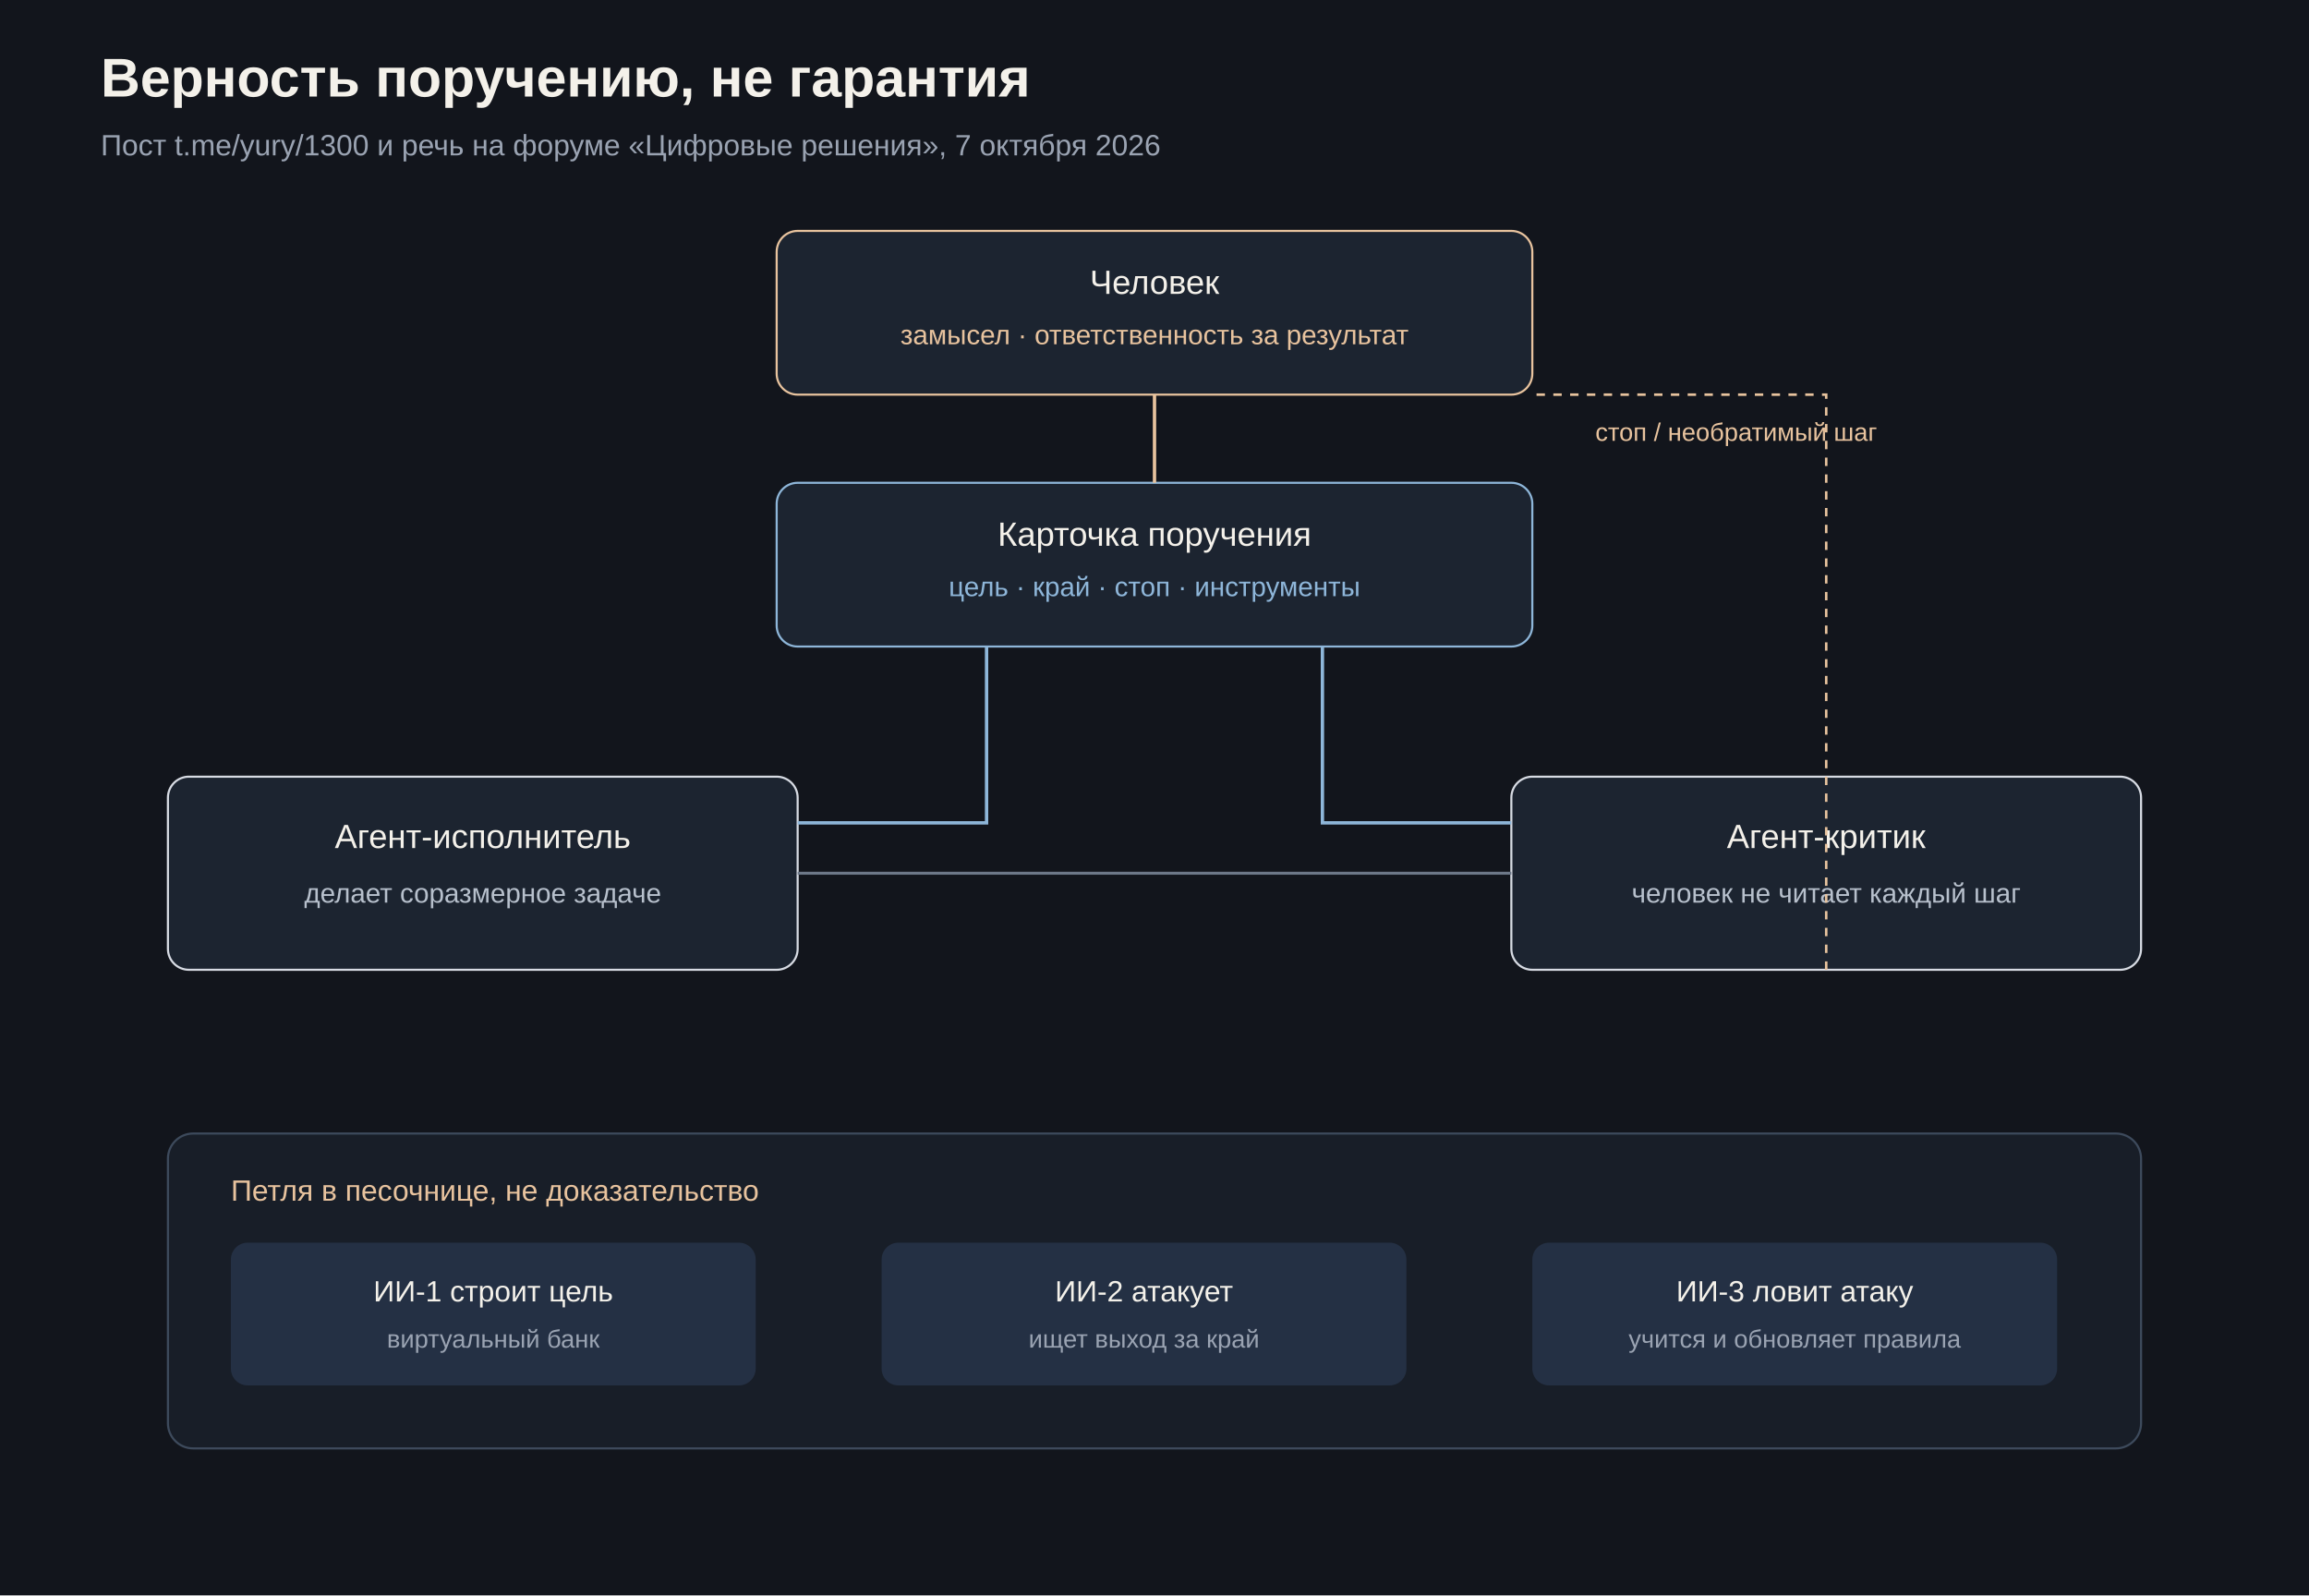
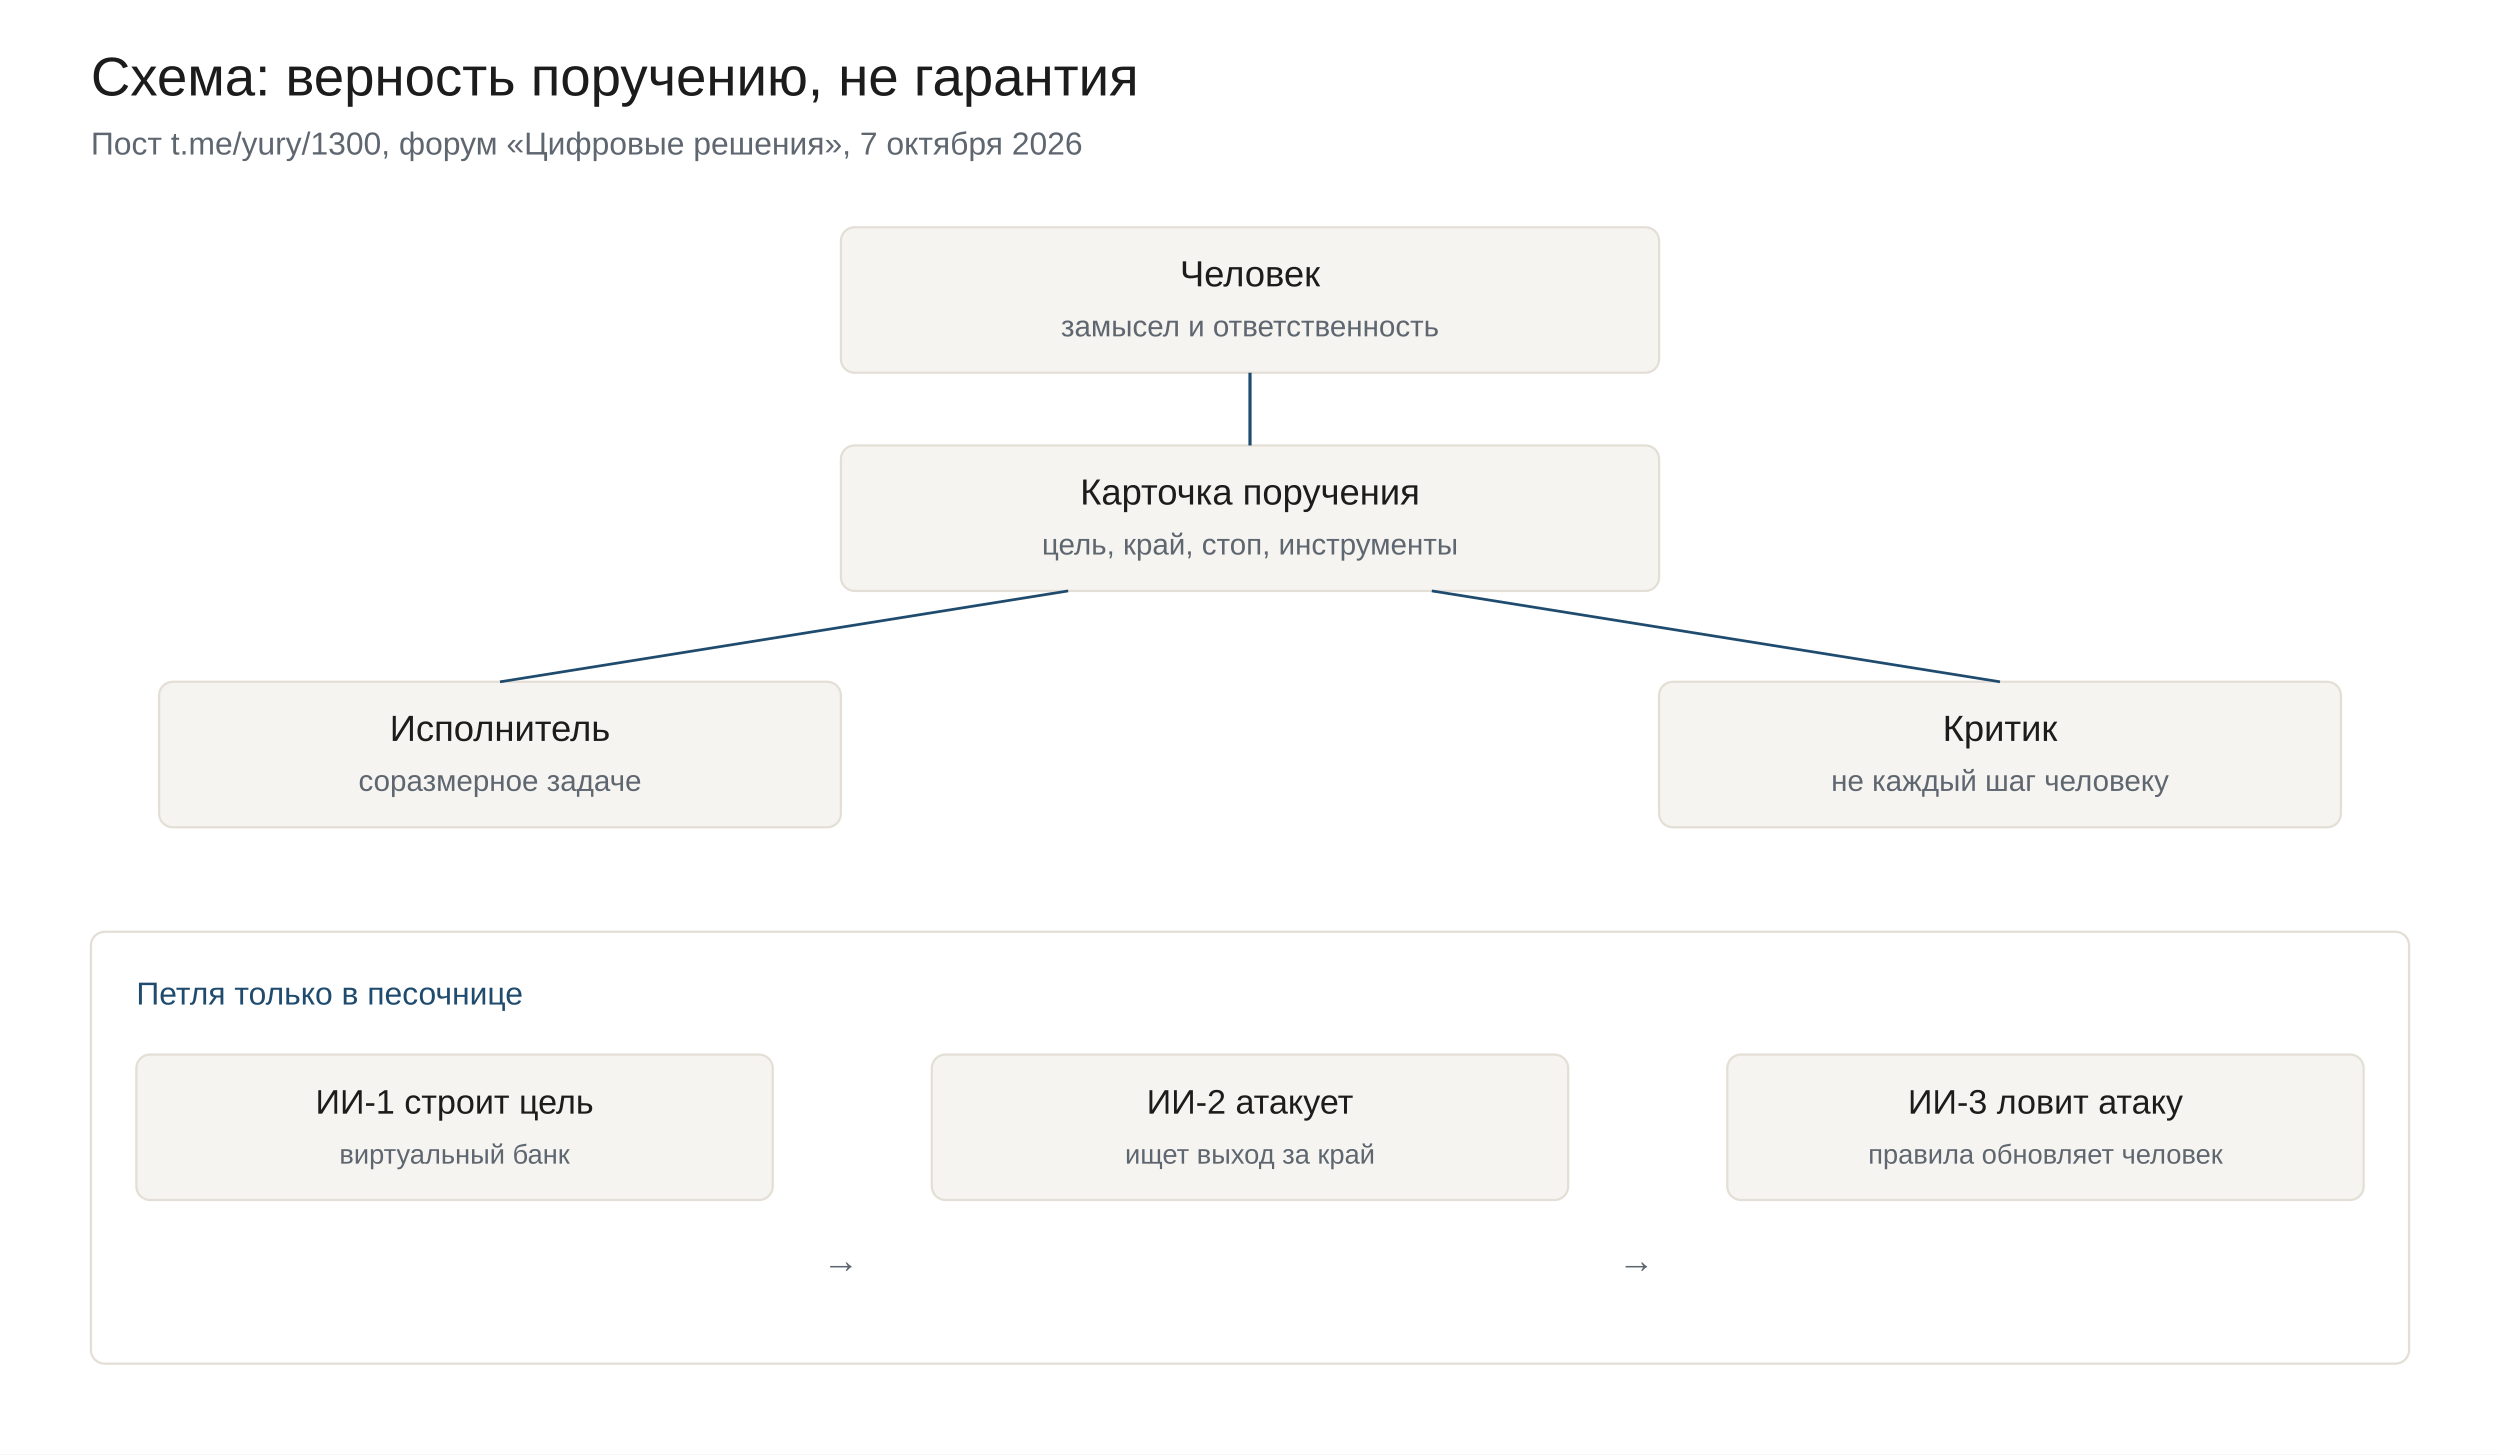
- <svg xmlns="http://www.w3.org/2000/svg" viewBox="0 0 1100 760" font-family="Segoe UI, Arial, sans-serif">
-   <rect width="1100" height="760" fill="#12151c" />
-   <text x="48" y="46" fill="#f4f1ea" font-size="26" font-weight="650">Верность поручению, не гарантия</text>
-   <text x="48" y="74" fill="#9aa3b2" font-size="14">Пост t.me/yury/1300 и речь на форуме «Цифровые решения», 7 октября 2026</text>
-   <rect x="370" y="110" width="360" height="78" rx="10" fill="#1c2430" stroke="#e8c39e" />
-   <text x="550" y="140" fill="#f4f1ea" font-size="16" text-anchor="middle">Человек</text>
-   <text x="550" y="164" fill="#e8c39e" font-size="13" text-anchor="middle">замысел · ответственность за результат</text>
-   <rect x="370" y="230" width="360" height="78" rx="10" fill="#1c2430" stroke="#8eb6d9" />
-   <text x="550" y="260" fill="#f4f1ea" font-size="16" text-anchor="middle">Карточка поручения</text>
-   <text x="550" y="284" fill="#8eb6d9" font-size="13" text-anchor="middle">цель · край · стоп · инструменты</text>
-   <rect x="80" y="370" width="300" height="92" rx="10" fill="#1c2430" stroke="#d7dbe3" />
-   <text x="230" y="404" fill="#f4f1ea" font-size="16" text-anchor="middle">Агент-исполнитель</text>
-   <text x="230" y="430" fill="#b7c0cc" font-size="13" text-anchor="middle">делает соразмерное задаче</text>
-   <rect x="720" y="370" width="300" height="92" rx="10" fill="#1c2430" stroke="#d7dbe3" />
-   <text x="870" y="404" fill="#f4f1ea" font-size="16" text-anchor="middle">Агент-критик</text>
-   <text x="870" y="430" fill="#b7c0cc" font-size="13" text-anchor="middle">человек не читает каждый шаг</text>
-   <rect x="80" y="540" width="940" height="150" rx="12" fill="#181e28" stroke="#3d4a5c" />
-   <text x="110" y="572" fill="#e8c39e" font-size="14">Петля в песочнице, не доказательство</text>
-   <rect x="110" y="592" width="250" height="68" rx="8" fill="#243044" />
-   <text x="235" y="620" fill="#f4f1ea" font-size="14" text-anchor="middle">ИИ-1 строит цель</text>
-   <text x="235" y="642" fill="#9aa3b2" font-size="12" text-anchor="middle">виртуальный банк</text>
-   <rect x="420" y="592" width="250" height="68" rx="8" fill="#243044" />
-   <text x="545" y="620" fill="#f4f1ea" font-size="14" text-anchor="middle">ИИ-2 атакует</text>
-   <text x="545" y="642" fill="#9aa3b2" font-size="12" text-anchor="middle">ищет выход за край</text>
-   <rect x="730" y="592" width="250" height="68" rx="8" fill="#243044" />
-   <text x="855" y="620" fill="#f4f1ea" font-size="14" text-anchor="middle">ИИ-3 ловит атаку</text>
-   <text x="855" y="642" fill="#9aa3b2" font-size="12" text-anchor="middle">учится и обновляет правила</text>
-   <path d="M550 188 V230" stroke="#e8c39e" fill="none" stroke-width="1.6" />
-   <path d="M470 308 V392 H380" stroke="#8eb6d9" fill="none" stroke-width="1.6" />
-   <path d="M630 308 V392 H720" stroke="#8eb6d9" fill="none" stroke-width="1.6" />
-   <path d="M380 416 H720" stroke="#6d7888" fill="none" stroke-width="1.4" />
-   <path d="M870 462 V188 H730" stroke="#e8c39e" fill="none" stroke-width="1.2" stroke-dasharray="4 4" />
-   <text x="760" y="210" fill="#e8c39e" font-size="12">стоп / необратимый шаг</text>
+ <svg xmlns="http://www.w3.org/2000/svg" viewBox="0 0 1100 640" font-family="Segoe UI, Arial, sans-serif">
+   <rect width="1100" height="640" fill="#ffffff" />
+   <text x="40" y="42" fill="#1c1c1c" font-size="24">Схема: верность поручению, не гарантия</text>
+   <text x="40" y="68" fill="#5e6670" font-size="14">Пост t.me/yury/1300, форум «Цифровые решения», 7 октября 2026</text>
+   <rect x="370" y="100" width="360" height="64" rx="6" fill="#f6f4f0" stroke="#e4dfd6" />
+   <text x="550" y="126" fill="#1c1c1c" font-size="16" text-anchor="middle">Человек</text>
+   <text x="550" y="148" fill="#5e6670" font-size="13" text-anchor="middle">замысел и ответственность</text>
+   <rect x="370" y="196" width="360" height="64" rx="6" fill="#f6f4f0" stroke="#e4dfd6" />
+   <text x="550" y="222" fill="#1c1c1c" font-size="16" text-anchor="middle">Карточка поручения</text>
+   <text x="550" y="244" fill="#5e6670" font-size="13" text-anchor="middle">цель, край, стоп, инструменты</text>
+   <rect x="70" y="300" width="300" height="64" rx="6" fill="#f6f4f0" stroke="#e4dfd6" />
+   <text x="220" y="326" fill="#1c1c1c" font-size="16" text-anchor="middle">Исполнитель</text>
+   <text x="220" y="348" fill="#5e6670" font-size="13" text-anchor="middle">соразмерное задаче</text>
+   <rect x="730" y="300" width="300" height="64" rx="6" fill="#f6f4f0" stroke="#e4dfd6" />
+   <text x="880" y="326" fill="#1c1c1c" font-size="16" text-anchor="middle">Критик</text>
+   <text x="880" y="348" fill="#5e6670" font-size="13" text-anchor="middle">не каждый шаг человеку</text>
+   <line x1="550" y1="164" x2="550" y2="196" stroke="#1f4b6e" stroke-width="1.4" />
+   <line x1="470" y1="260" x2="220" y2="300" stroke="#1f4b6e" stroke-width="1.2" />
+   <line x1="630" y1="260" x2="880" y2="300" stroke="#1f4b6e" stroke-width="1.2" />
+   <rect x="40" y="410" width="1020" height="190" rx="6" fill="#ffffff" stroke="#e4dfd6" />
+   <text x="60" y="442" fill="#1f4b6e" font-size="14">Петля только в песочнице</text>
+   <rect x="60" y="464" width="280" height="64" rx="6" fill="#f6f4f0" stroke="#e4dfd6" />
+   <text x="200" y="490" fill="#1c1c1c" font-size="15" text-anchor="middle">ИИ-1 строит цель</text>
+   <text x="200" y="512" fill="#5e6670" font-size="12" text-anchor="middle">виртуальный банк</text>
+   <rect x="410" y="464" width="280" height="64" rx="6" fill="#f6f4f0" stroke="#e4dfd6" />
+   <text x="550" y="490" fill="#1c1c1c" font-size="15" text-anchor="middle">ИИ-2 атакует</text>
+   <text x="550" y="512" fill="#5e6670" font-size="12" text-anchor="middle">ищет выход за край</text>
+   <rect x="760" y="464" width="280" height="64" rx="6" fill="#f6f4f0" stroke="#e4dfd6" />
+   <text x="900" y="490" fill="#1c1c1c" font-size="15" text-anchor="middle">ИИ-3 ловит атаку</text>
+   <text x="900" y="512" fill="#5e6670" font-size="12" text-anchor="middle">правила обновляет человек</text>
+   <text x="370" y="560" fill="#5e6670" font-size="16" text-anchor="middle">→</text>
+   <text x="720" y="560" fill="#5e6670" font-size="16" text-anchor="middle">→</text>
</svg>
